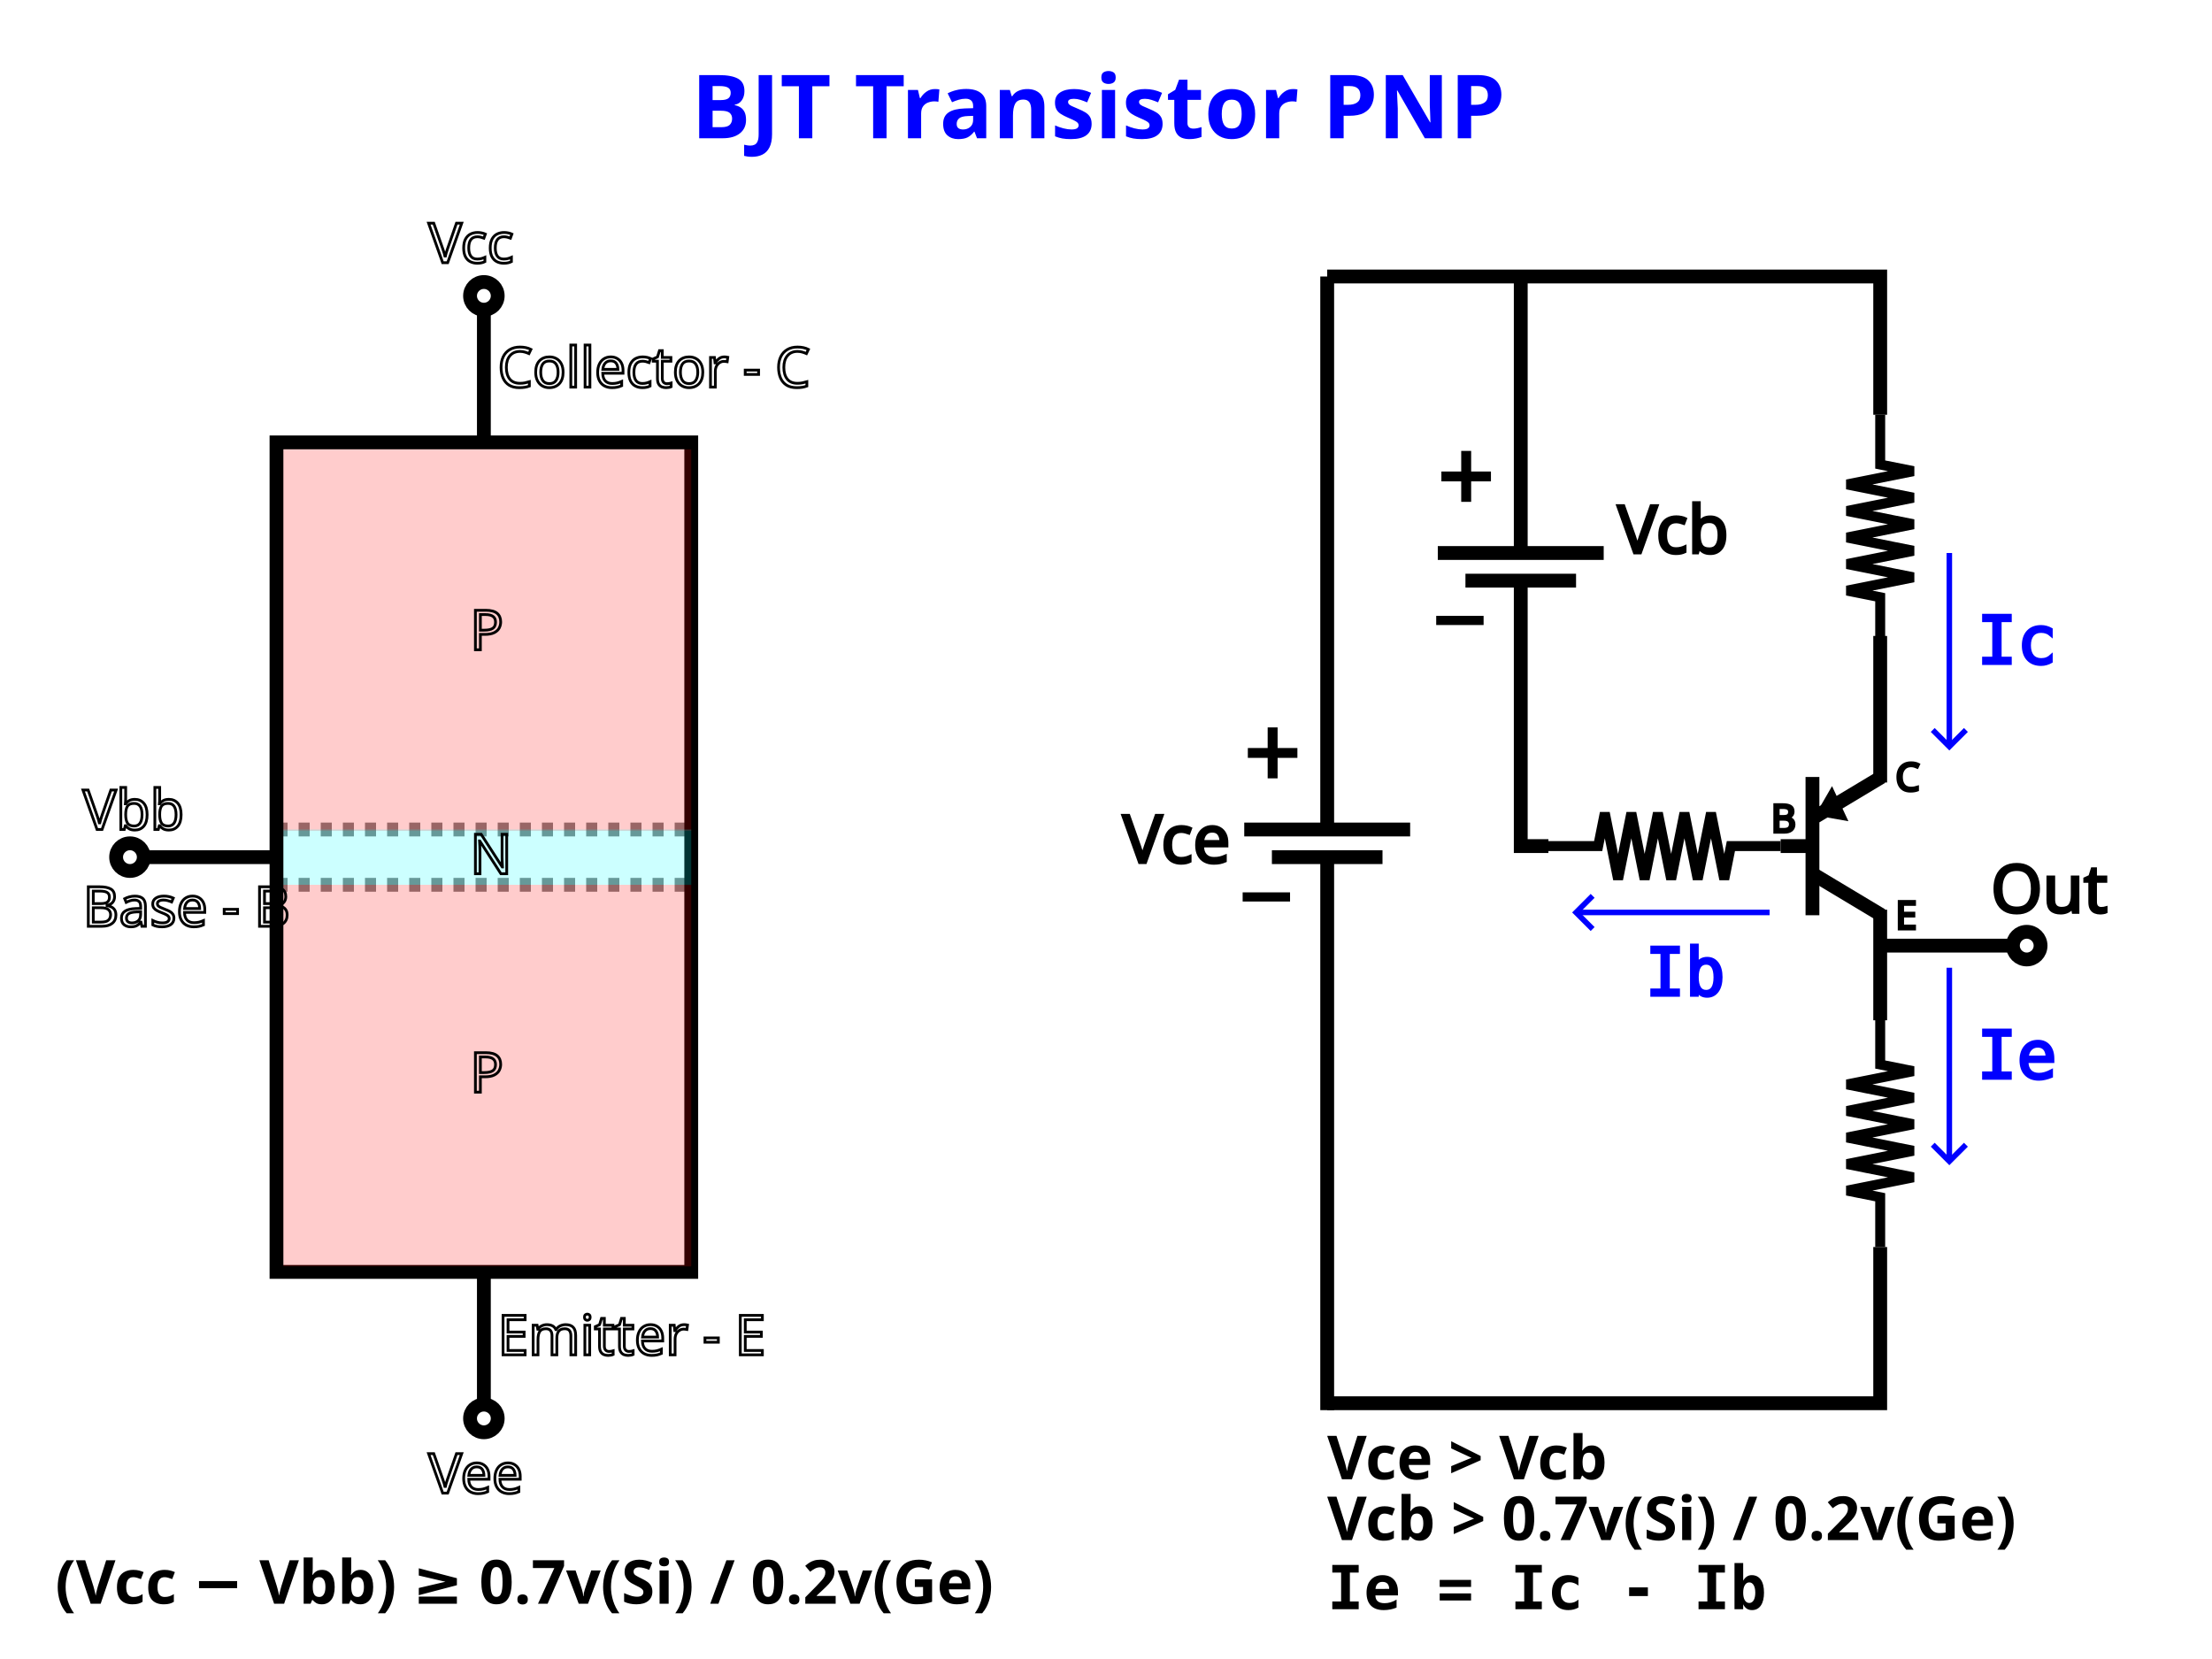
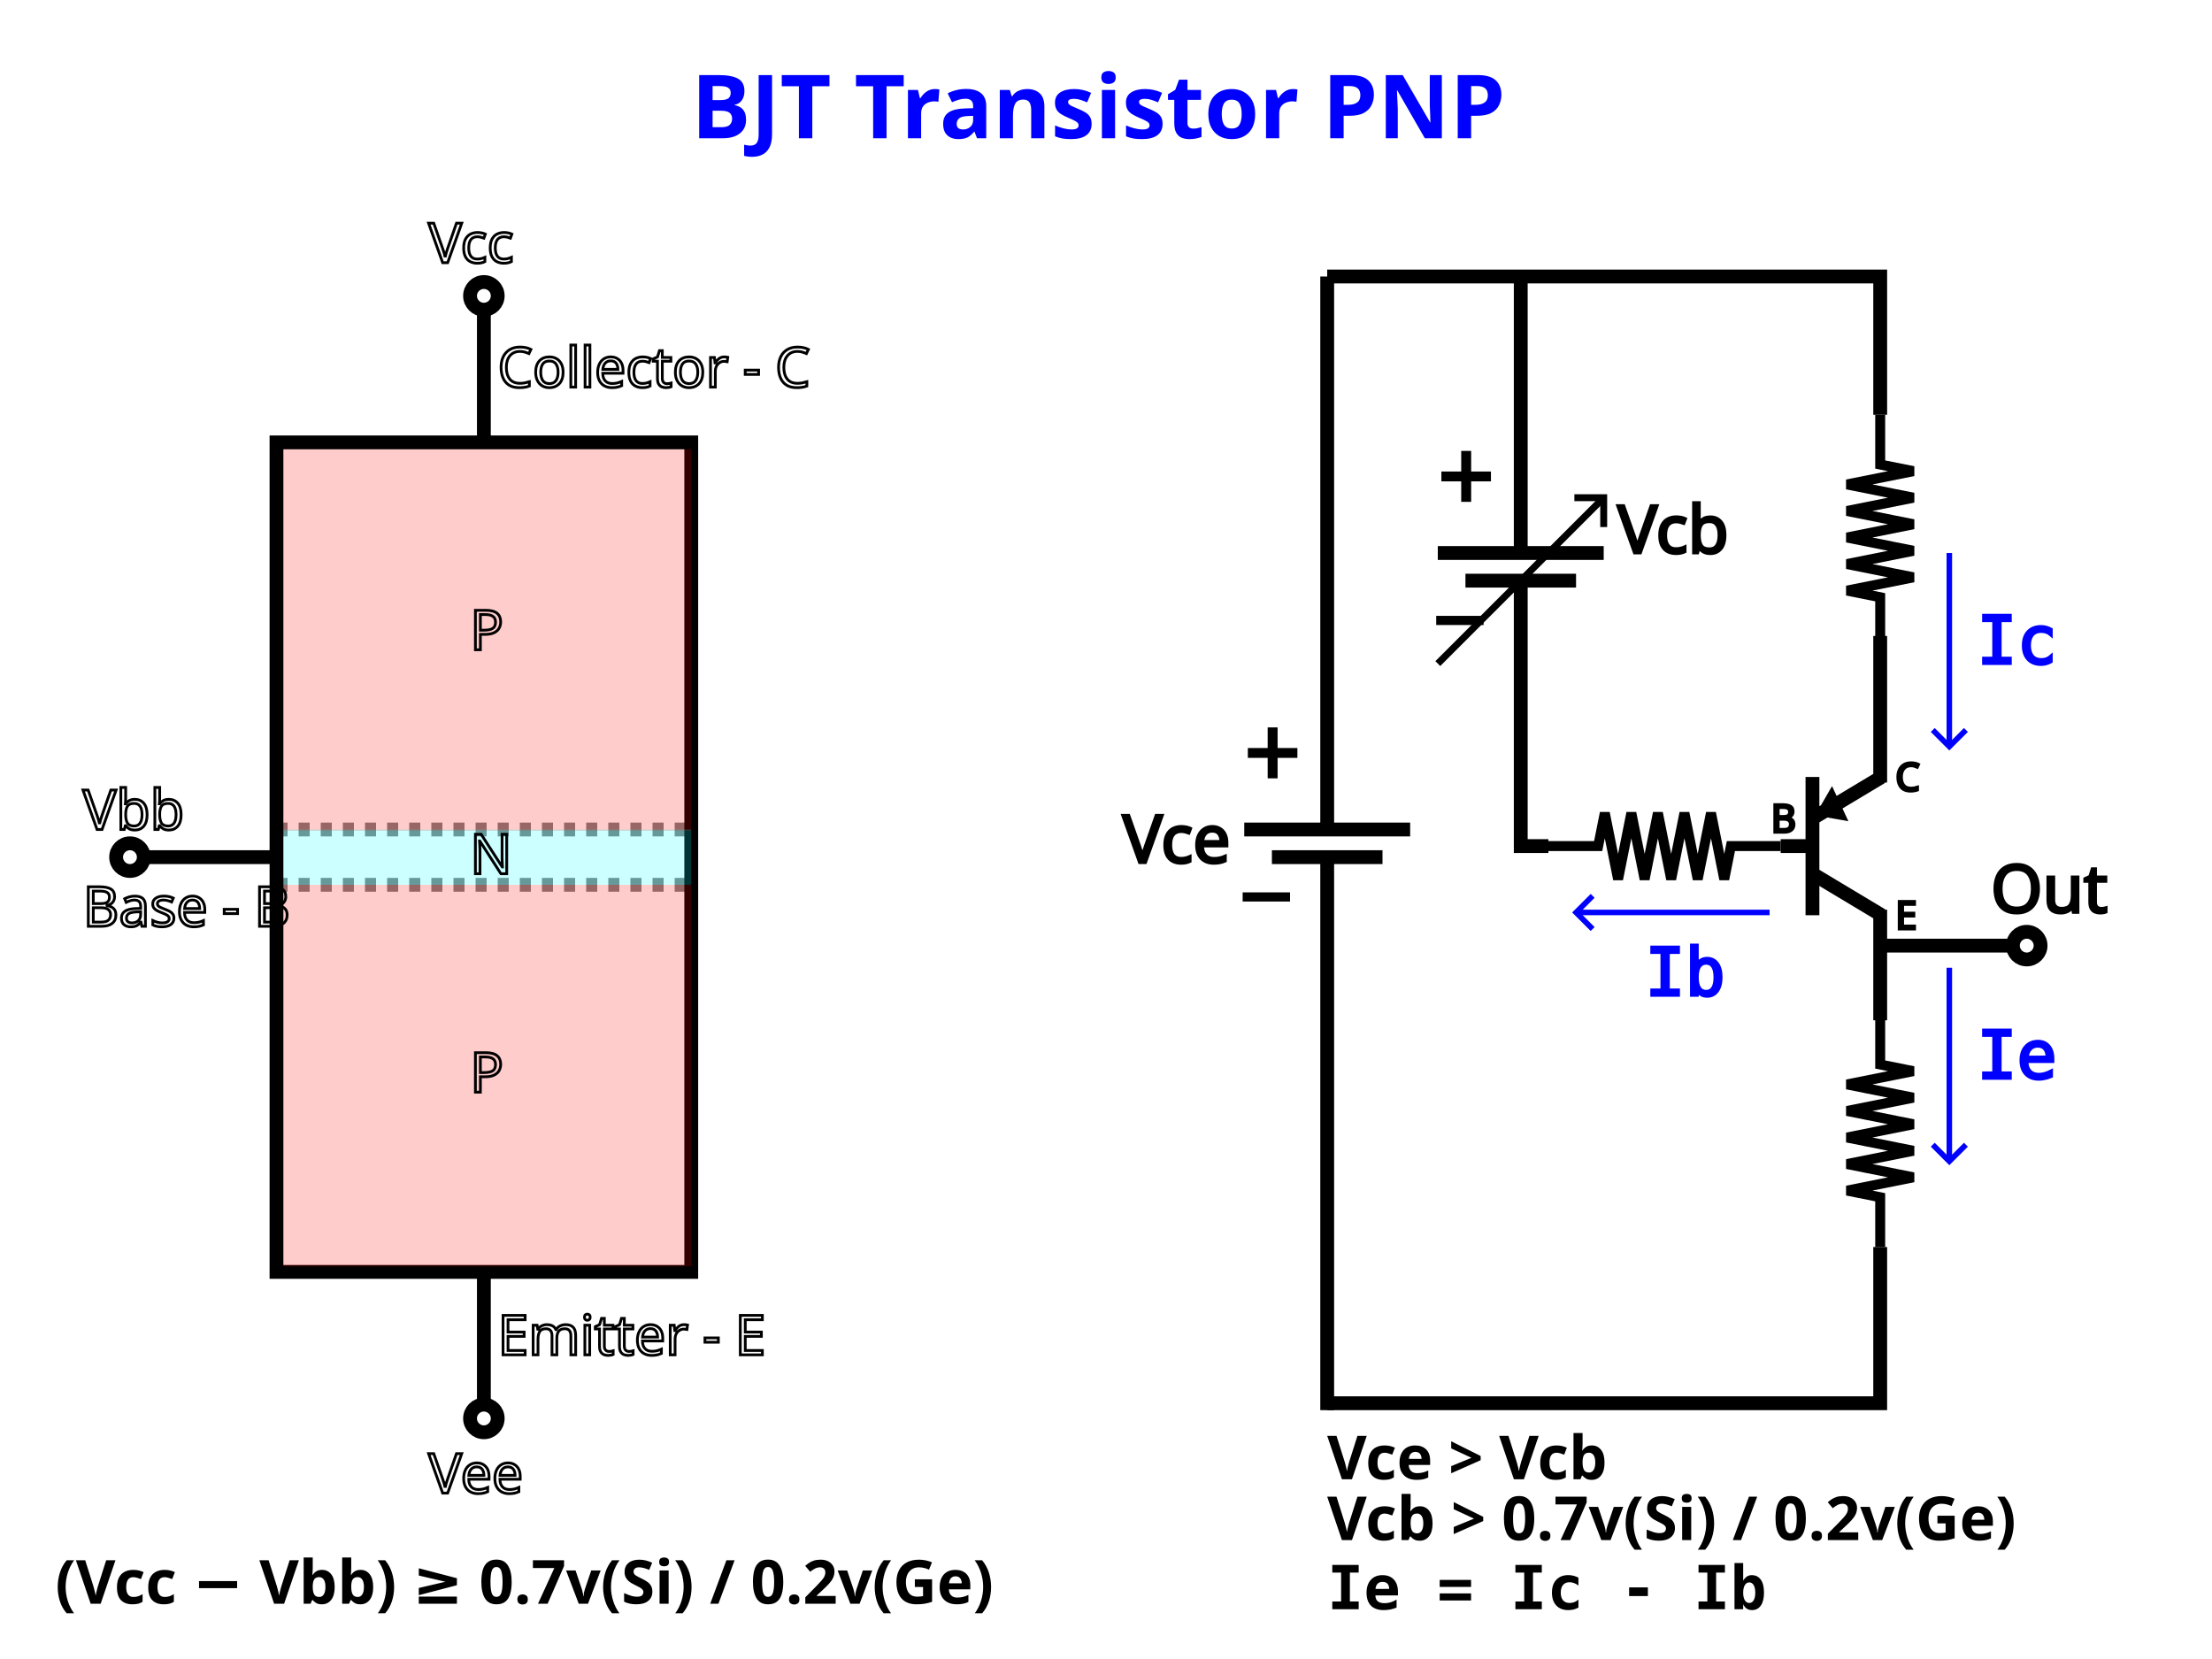
<svg xmlns="http://www.w3.org/2000/svg" xmlns:xlink="http://www.w3.org/1999/xlink" id="svg1" version="1.1" viewBox="0 0 800 600" width="800" height="600" preserveAspectRatio="xMidYMid" fill-rule="evenodd">
  <defs>
    <marker id="arrow_head" style="overflow:visible" viewBox="0 0 4 6" markerWidth="4" markerHeight="6" refX="left" refY="center" orient="auto-start-reverse" preserveAspectRatio="xMidYMid">
      <path style="fill:none;stroke:context-stroke;stroke-width:1;stroke-linecap:butt" d="M -3,-3 L 0,0 L -3,3">
            </path>
    </marker>
    <text id="headline" font-family="Ubuntu" font-size="32" font-weight="bold" fill="#0000ff">
      <tspan>BJT Transistor PNP</tspan>
    </text>
    <text id="bottom_line" font-family="Ubuntu" font-size="22" font-weight="bold" fill="#000000">
      <tspan>(Vcc − Vbb) ≥ 0.7v(Si) / 0.2v(Ge)</tspan>
    </text>
    <text id="bottom_line2" font-family="Ubuntu" font-size="22" font-weight="bold" fill="#000000">
      <tspan x="-50" y="0">Vce &gt; Vcb</tspan>
      <tspan x="-50" y="22">Vcb &gt; 0.7v(Si) / 0.2v(Ge)</tspan>
    </text>
    <text id="bottom_line3" font-family="monospace" font-size="22" font-weight="bold" fill="#000000">
      <tspan x="-50" y="47">Ie = Ic - Ib</tspan>
    </text>
    <rect id="p_side" x="0" y="0" width="147.5" height="138" style="fill:#ff0000;fill-opacity:0.2;stroke:none">
        </rect>
    <rect id="n_side" x="0" y="0" width="147.5" height="20" style="fill:#00ffff;fill-opacity:0.2;stroke:none">
        </rect>
    <circle id="contact_point" cx="0" cy="0" r="5">
        </circle>
    <g id="transistor" style="fill:none;stroke:#000000;stroke-width:5;stroke-opacity:1">
      <g>
        <rect x="0" y="0" width="150" height="300" />
        <path d="m 0,150 h -50" />
        <path d="m 75,0 v -50" />
        <path d="m 75,300 v 50" />
        <use xlink:href="#contact_point" x="-53" y="150" />
        <use xlink:href="#contact_point" x="75" y="-53" />
        <use xlink:href="#contact_point" x="75" y="353" />
      </g>
      <g style="fill:none;stroke:#000000;stroke-width:5;stroke-opacity:0.5;stroke-dasharray:4 4">
        <path d="m 0,140 h 150" />
        <path d="m 0,160 h 150" />
      </g>
      <use xlink:href="#p_side" x="2.5" y="2.5" />
      <use xlink:href="#n_side" x="2.5" y="140" />
      <use xlink:href="#p_side" x="2.5" y="160" />
      <g style="fill:none;stroke:#000000;stroke-width:1;font-family:Ubuntu;font-size:20;font-weight:norm">
        <text>
          <tspan x="70" y="75">P</tspan>
          <tspan x="70" y="156">N</tspan>
          <tspan x="70" y="235">P</tspan>
        </text>
        <text>
          <tspan x="80" y="-20">Collector - C</tspan>
          <tspan x="-70" y="175">Base - B</tspan>
          <tspan x="80" y="330">Emitter - E</tspan>
        </text>
        <text>
          <tspan x="55" y="-65">Vcc</tspan>
          <tspan x="-70" y="140">Vbb</tspan>
          <tspan x="55" y="380">Vee</tspan>
        </text>
      </g>
    </g>
    <path id="direction" d="m 0,0 l 10,7 l -10,7 z" style="fill:#000000;stroke:none">
        </path>
    <g id="pnp_symbol" style="fill:none;stroke:#000000;stroke-width:5">
      <path d="m 0,-25 v 50 m 0,-35 l 25,-15" />
      <path d="m 0,10 l 25,15" />
      <use xlink:href="#direction" x="13" y="-9" transform="rotate(155,13,-9)" />
      <text font-family="Ubuntu" font-size="14" font-weight="norm" fill="#000000" stroke-width="1">
        <tspan x="30" y="-20">C</tspan>
        <tspan x="-15" y="-5">B</tspan>
        <tspan x="30" y="30">E</tspan>
      </text>
    </g>
    <path id="resistor_symbol" d="m 0,0 h 15                l 2,-10 l 4,20 l 4,-20 l 4,20                l 4,-20 l 4,20 l 4,-20 l 4,20                l 4,-20 l 4,20 l 2,-10 h 15" transform="scale(1.2,1.2)" style="fill:none;stroke:#000000;stroke-width:3;stroke-opacity:1">
        </path>
    <g id="ps">
      <path d="m -30,0 h 60 m -50,10 h 40">
            </path>
      <text font-family="Ubuntu" font-size="36" font-weight="norm" fill="#000000" stroke-width="1">
        <tspan x="-30" y="-15">+</tspan>
        <tspan x="-30" y="20">_</tspan>
      </text>
    </g>
-     <g id="circuit" style="fill:none;stroke:#000000;stroke-width:5;stroke-opacity:1">
-       <path d="m 0,0 v 200 m 0,10 v 200" />
-       <use xlink:href="#ps" x="0" y="200" />
-       <path d="m 0,0 h 200 v 50 m 0,80 v 53" />
-       <use xlink:href="#resistor_symbol" x="200" y="50" transform="rotate(90,200,50)" />
-       <use xlink:href="#pnp_symbol" x="175.5" y="206" />
-       <path d="m 200,229 v 40" />
-       <use xlink:href="#resistor_symbol" x="200" y="267" transform="rotate(90,200,267)" />
-       <path d="m 200,351 v 56.5 h -200" />
-       <path d="m 70,0 v 99 m 0,10 v 97 h 10" />
-       <use xlink:href="#ps" x="70" y="100" />
-       <use xlink:href="#resistor_symbol" x="80" y="206" />
-       <path d="m 164,206 h 10" />
-       <path d="m 200,242 h 50" />
-       <use xlink:href="#contact_point" x="253" y="242" />
+     <g id="circuit">
+       <g style="fill:none;stroke:#000000;stroke-width:5;stroke-opacity:1">
+         <path d="m 0,0 v 200 m 0,10 v 200" />
+         <use xlink:href="#ps" x="0" y="200" />
+         <path d="m 0,0 h 200 v 50 m 0,80 v 53" />
+         <use xlink:href="#resistor_symbol" x="200" y="50" transform="rotate(90,200,50)" />
+         <use xlink:href="#pnp_symbol" x="175.5" y="206" />
+         <path d="m 200,229 v 40" />
+         <use xlink:href="#resistor_symbol" x="200" y="267" transform="rotate(90,200,267)" />
+         <path d="m 200,351 v 56.5 h -200" />
+         <path d="m 70,0 v 99 m 0,10 v 97 h 10" />
+         <use xlink:href="#ps" x="70" y="100" />
+         <use xlink:href="#resistor_symbol" x="80" y="206" />
+         <path d="m 164,206 h 10" />
+         <path d="m 200,242 h 50" />
+         <use xlink:href="#contact_point" x="253" y="242" />
+       </g>
+       <path d="m 40,140 l 60,-60" style="fill:none;stroke:#000000;stroke-width:2.5;stroke-opacity:1;marker-end:url(#arrow_head)">
+             </path>
      <text font-family="Ubuntu" font-size="24" font-weight="norm" fill="#000000" stroke-width="1" style="fill:#000000;stroke:#000000;stroke-width:1">
        <tspan x="105" y="100">Vcb</tspan>
        <tspan x="-74" y="212">Vce</tspan>
        <tspan x="240" y="230">Out</tspan>
      </text>
      <text font-family="monospace" font-size="24" font-weight="norm" stroke-width="1" style="fill:#0000ff;stroke:#0000ff;stroke-width:1">
        <tspan x="115" y="260">Ib</tspan>
        <tspan x="235" y="140">Ic</tspan>
        <tspan x="235" y="290">Ie</tspan>
      </text>
      <g style="fill:none;stroke:#0000ff;stroke-width:2;marker-end:url(#arrow_head)">
        <path d="m 160,230 h -70" />
        <path d="m 225,100 v 70" />
        <path d="m 225,250 v 70" />
      </g>
    </g>
  </defs>
  <g id="page1">
    <g id="layer1" style="display:inline">
      <rect x="0" y="0" width="800" height="600" fill="white">
            </rect>
    </g>
    <g id="layer2" style="display:inline">
      <use xlink:href="#headline" x="250" y="50" />
      <use xlink:href="#transistor" x="100" y="160" />
      <use xlink:href="#bottom_line" x="20" y="580" />
      <use xlink:href="#circuit" x="480" y="100" />
      <use xlink:href="#bottom_line2" x="530" y="535" />
      <use xlink:href="#bottom_line3" x="530" y="535" />
    </g>
  </g>
</svg>
